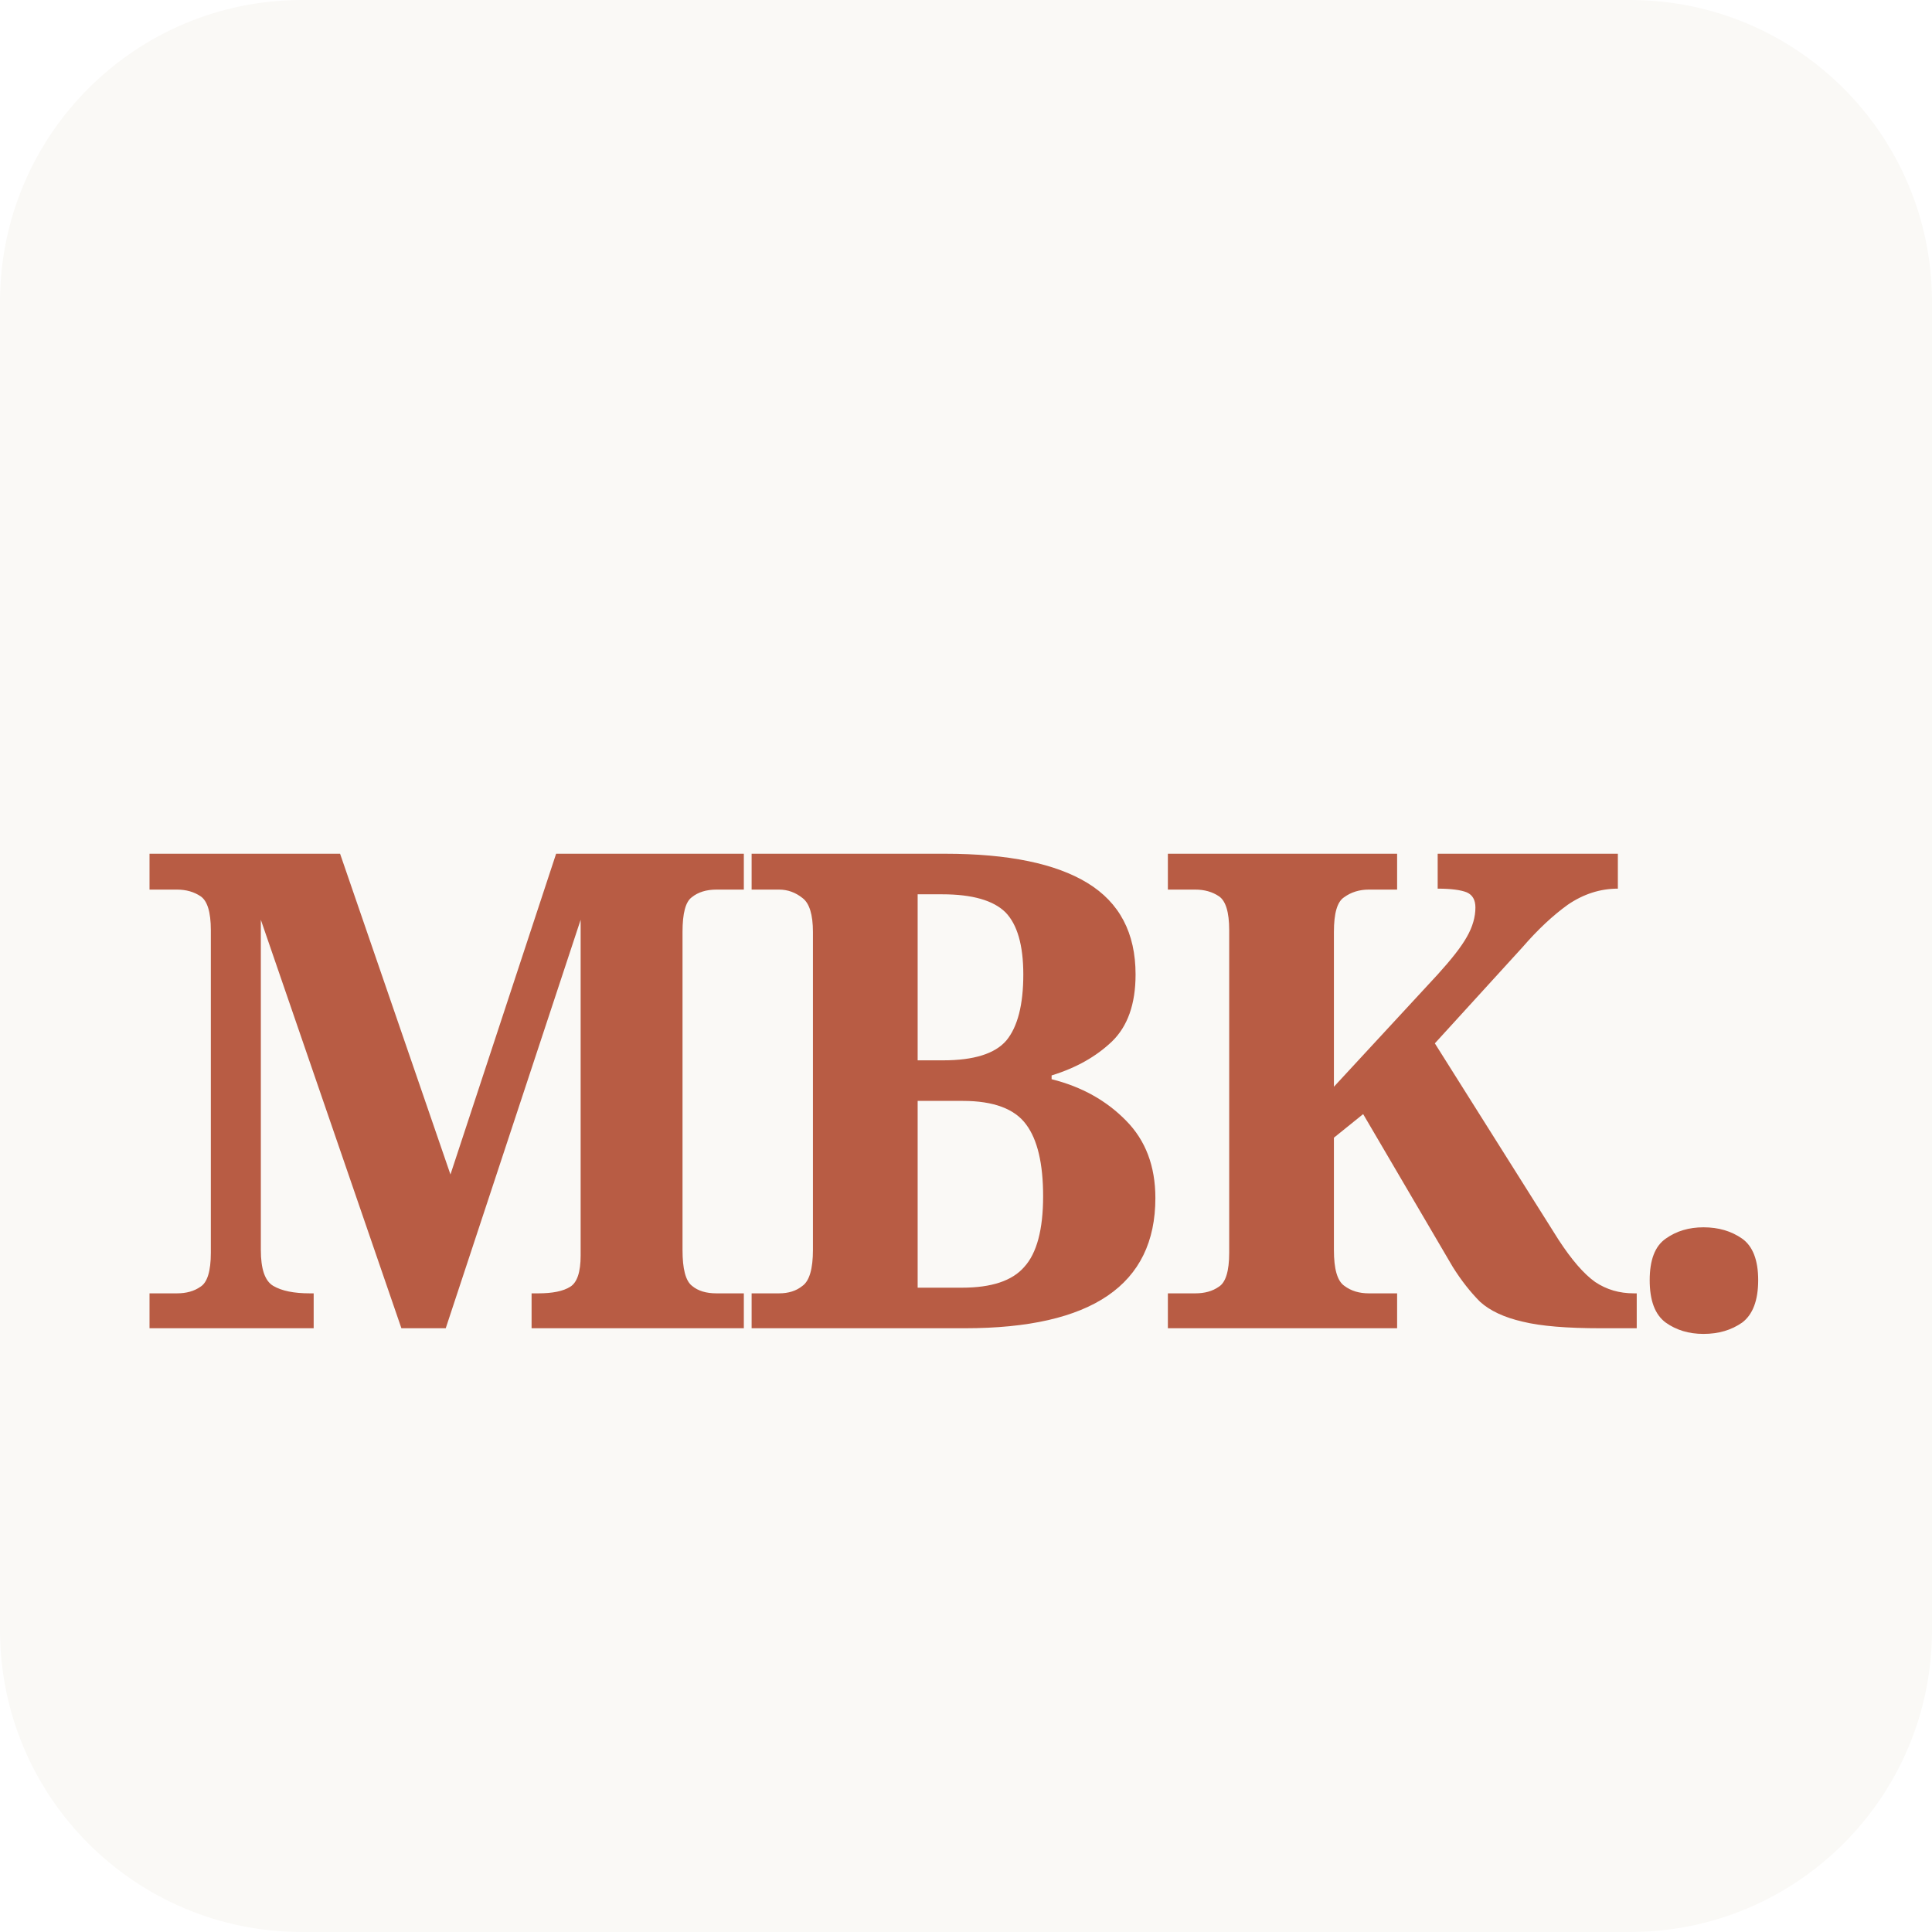
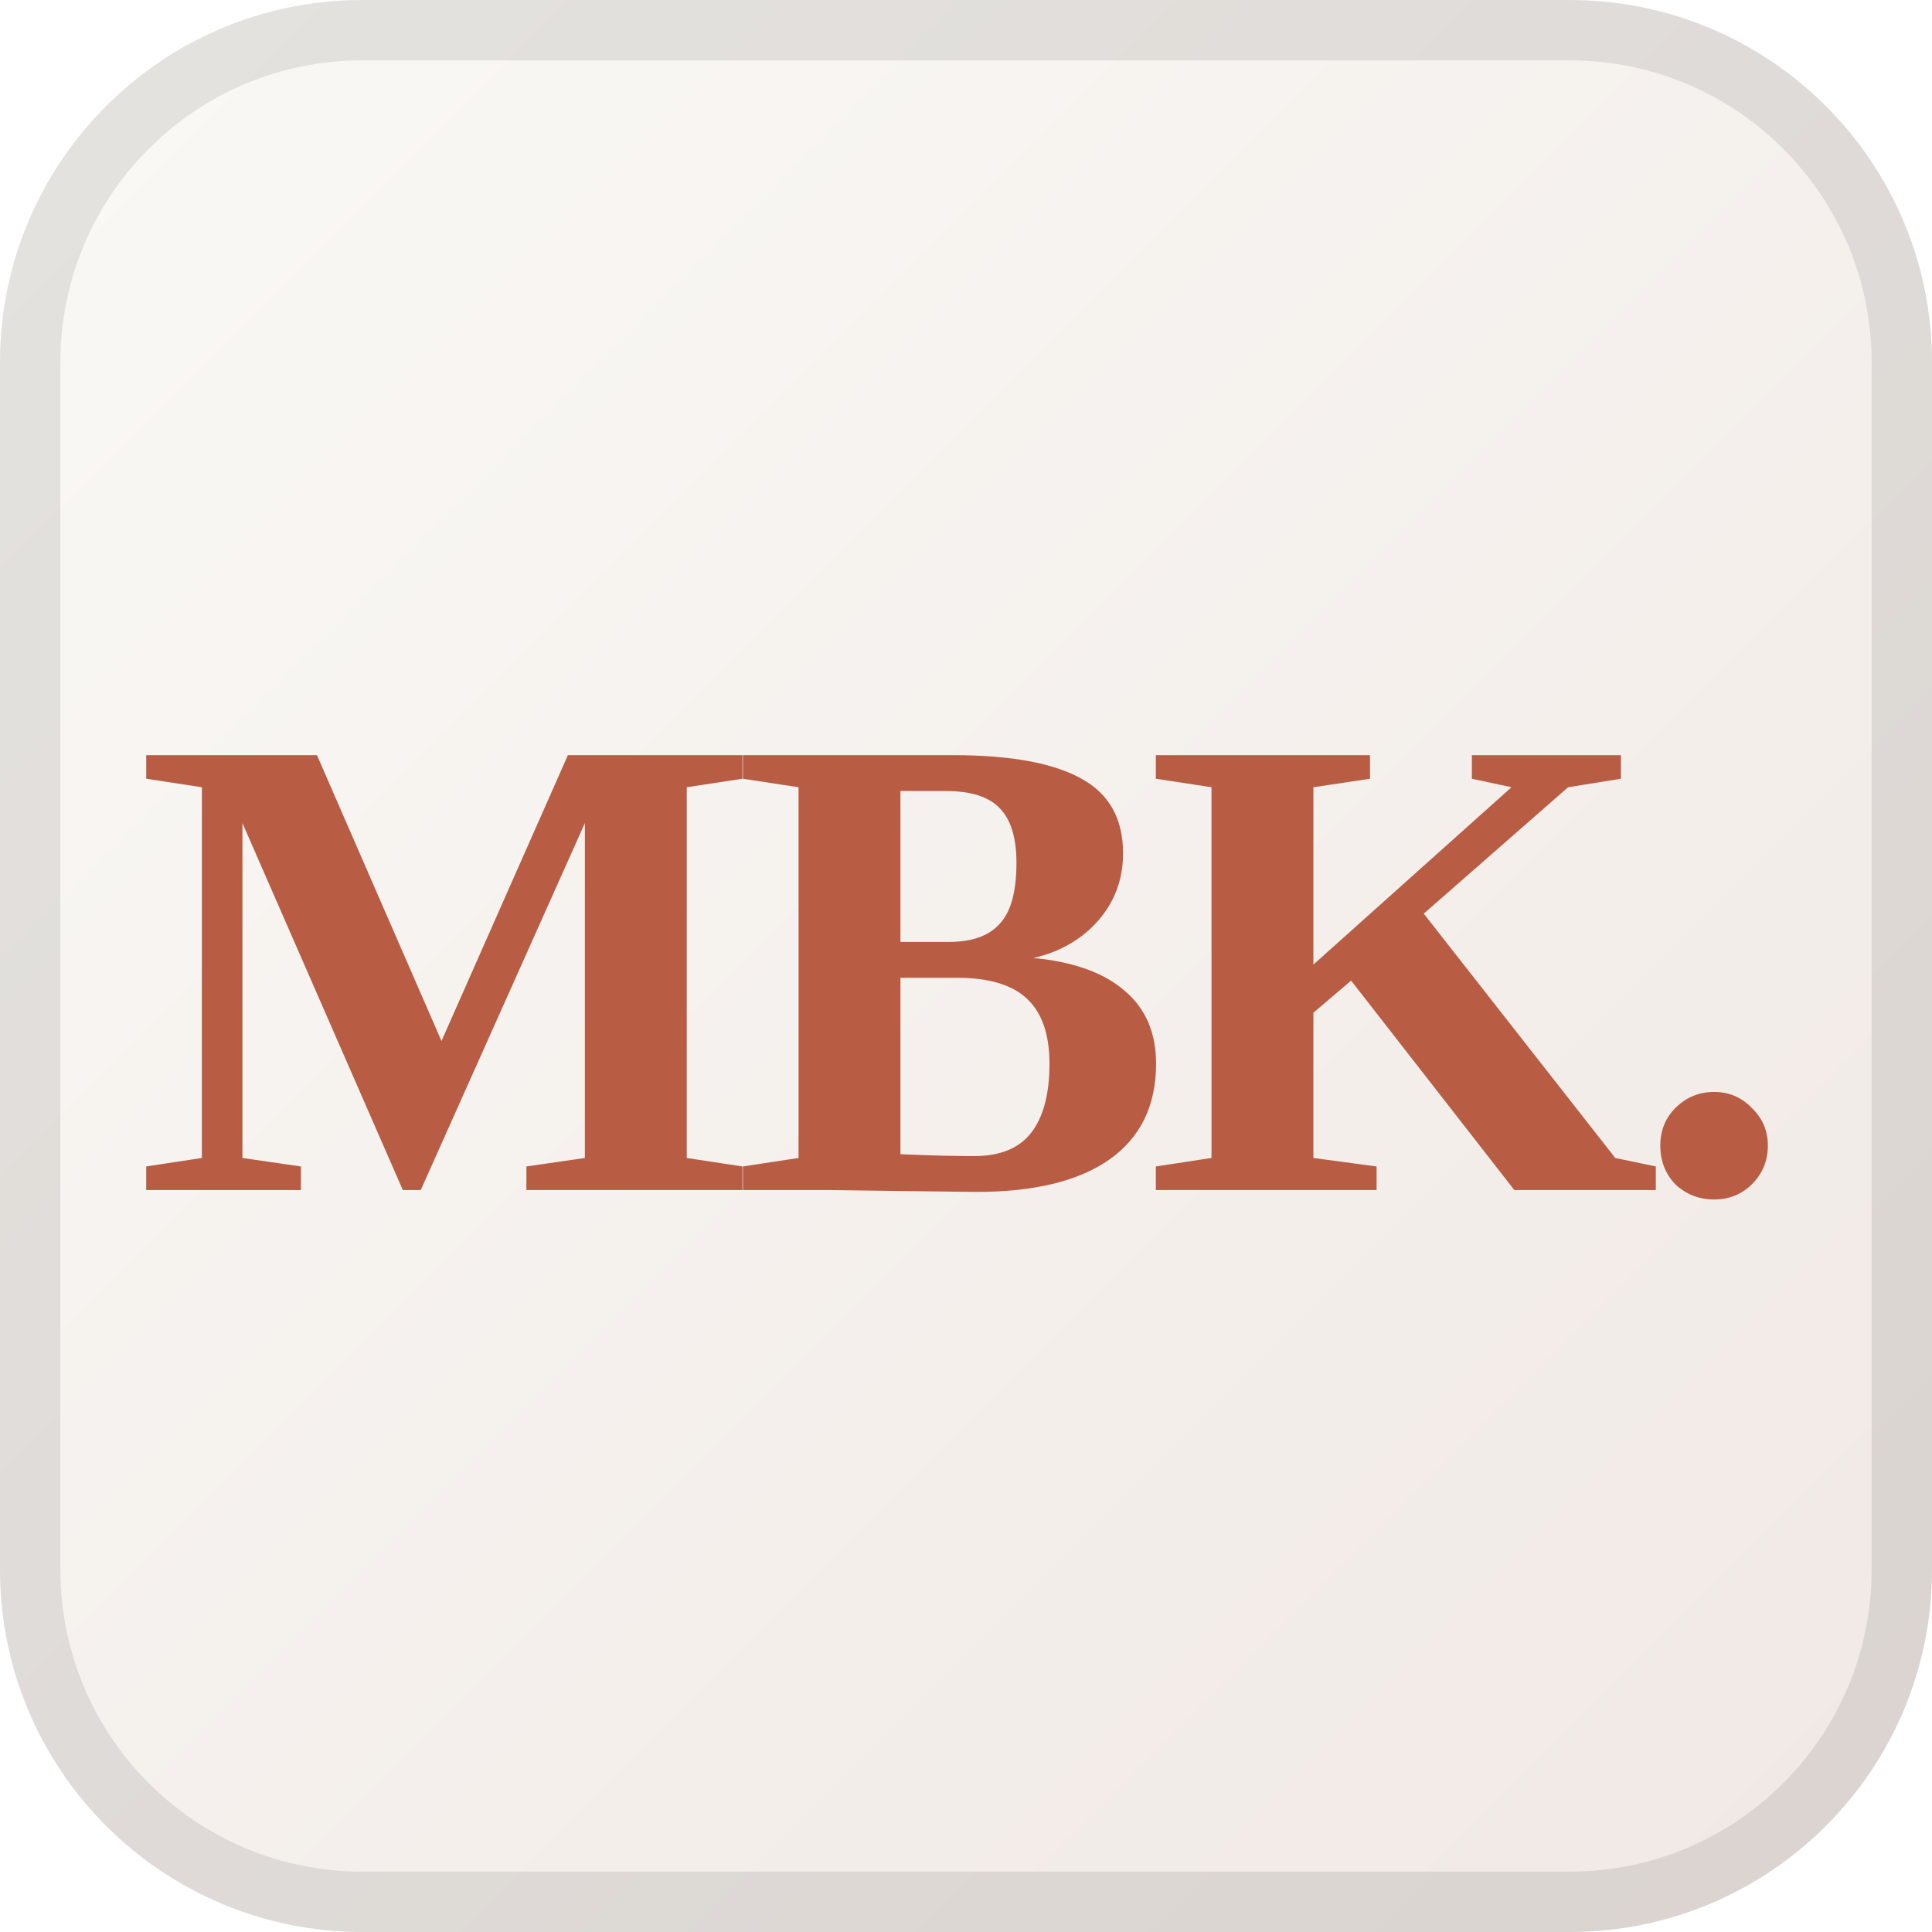
<svg xmlns="http://www.w3.org/2000/svg" viewBox="0 0 32 32">
-   <rect width="32" height="32" fill="#faf9f6" rx="5" />
-   <text x="16" y="22" font-family="Outfit, Georgia, serif" font-size="11" font-weight="700" fill="#b85c44" text-anchor="middle" letter-spacing="-0.5">MBK.</text>
+   <defs>
+     <linearGradient id="bg" x1="0" y1="0" x2="1" y2="1">
+       <stop offset="0%" stop-color="#faf9f6" />
+       <stop offset="100%" stop-color="#f0e8e4" />
+     </linearGradient>
+   </defs>
+   <rect width="32" height="32" rx="6" fill="url(#bg)" />
+   <rect x="0.5" y="0.5" width="31" height="31" rx="5.5" fill="none" stroke="rgba(28,25,23,0.1)" stroke-width="1" />
+   <text x="16" y="16" font-family="Georgia,'Times New Roman',serif" font-size="11" font-weight="700" fill="#b85c44" text-anchor="middle" dominant-baseline="central" letter-spacing="-0.5">MBK.</text>
</svg>
